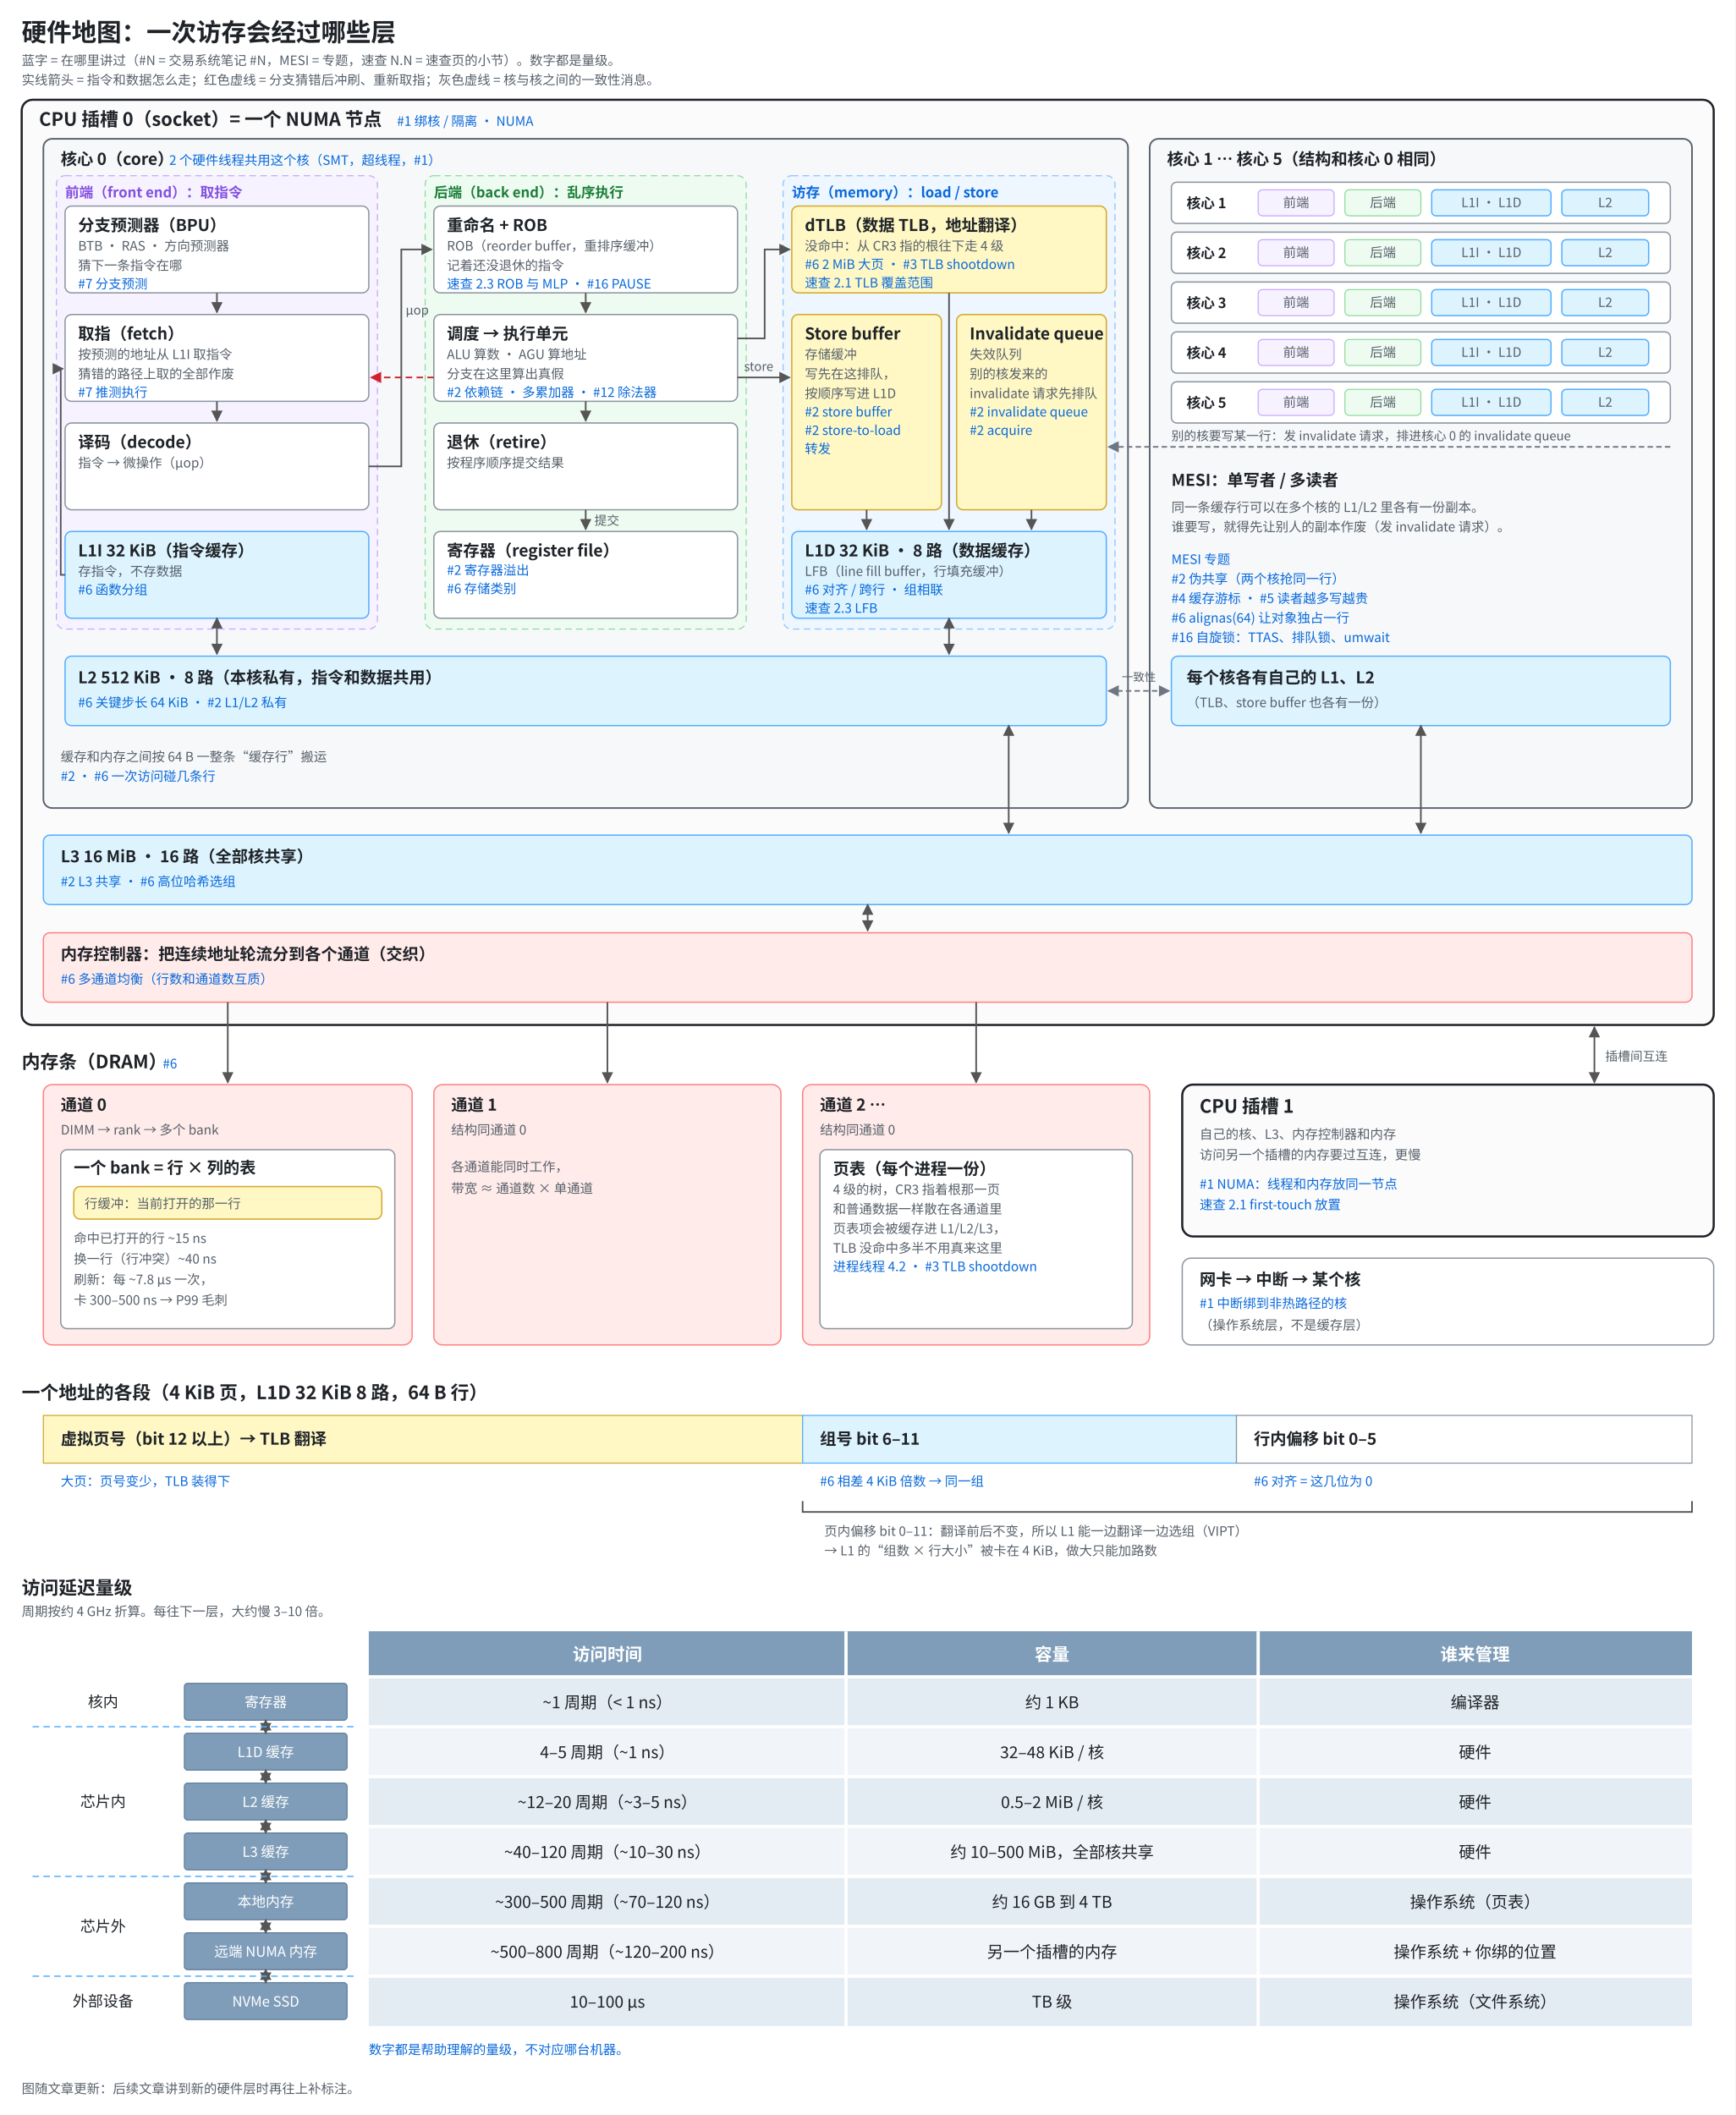
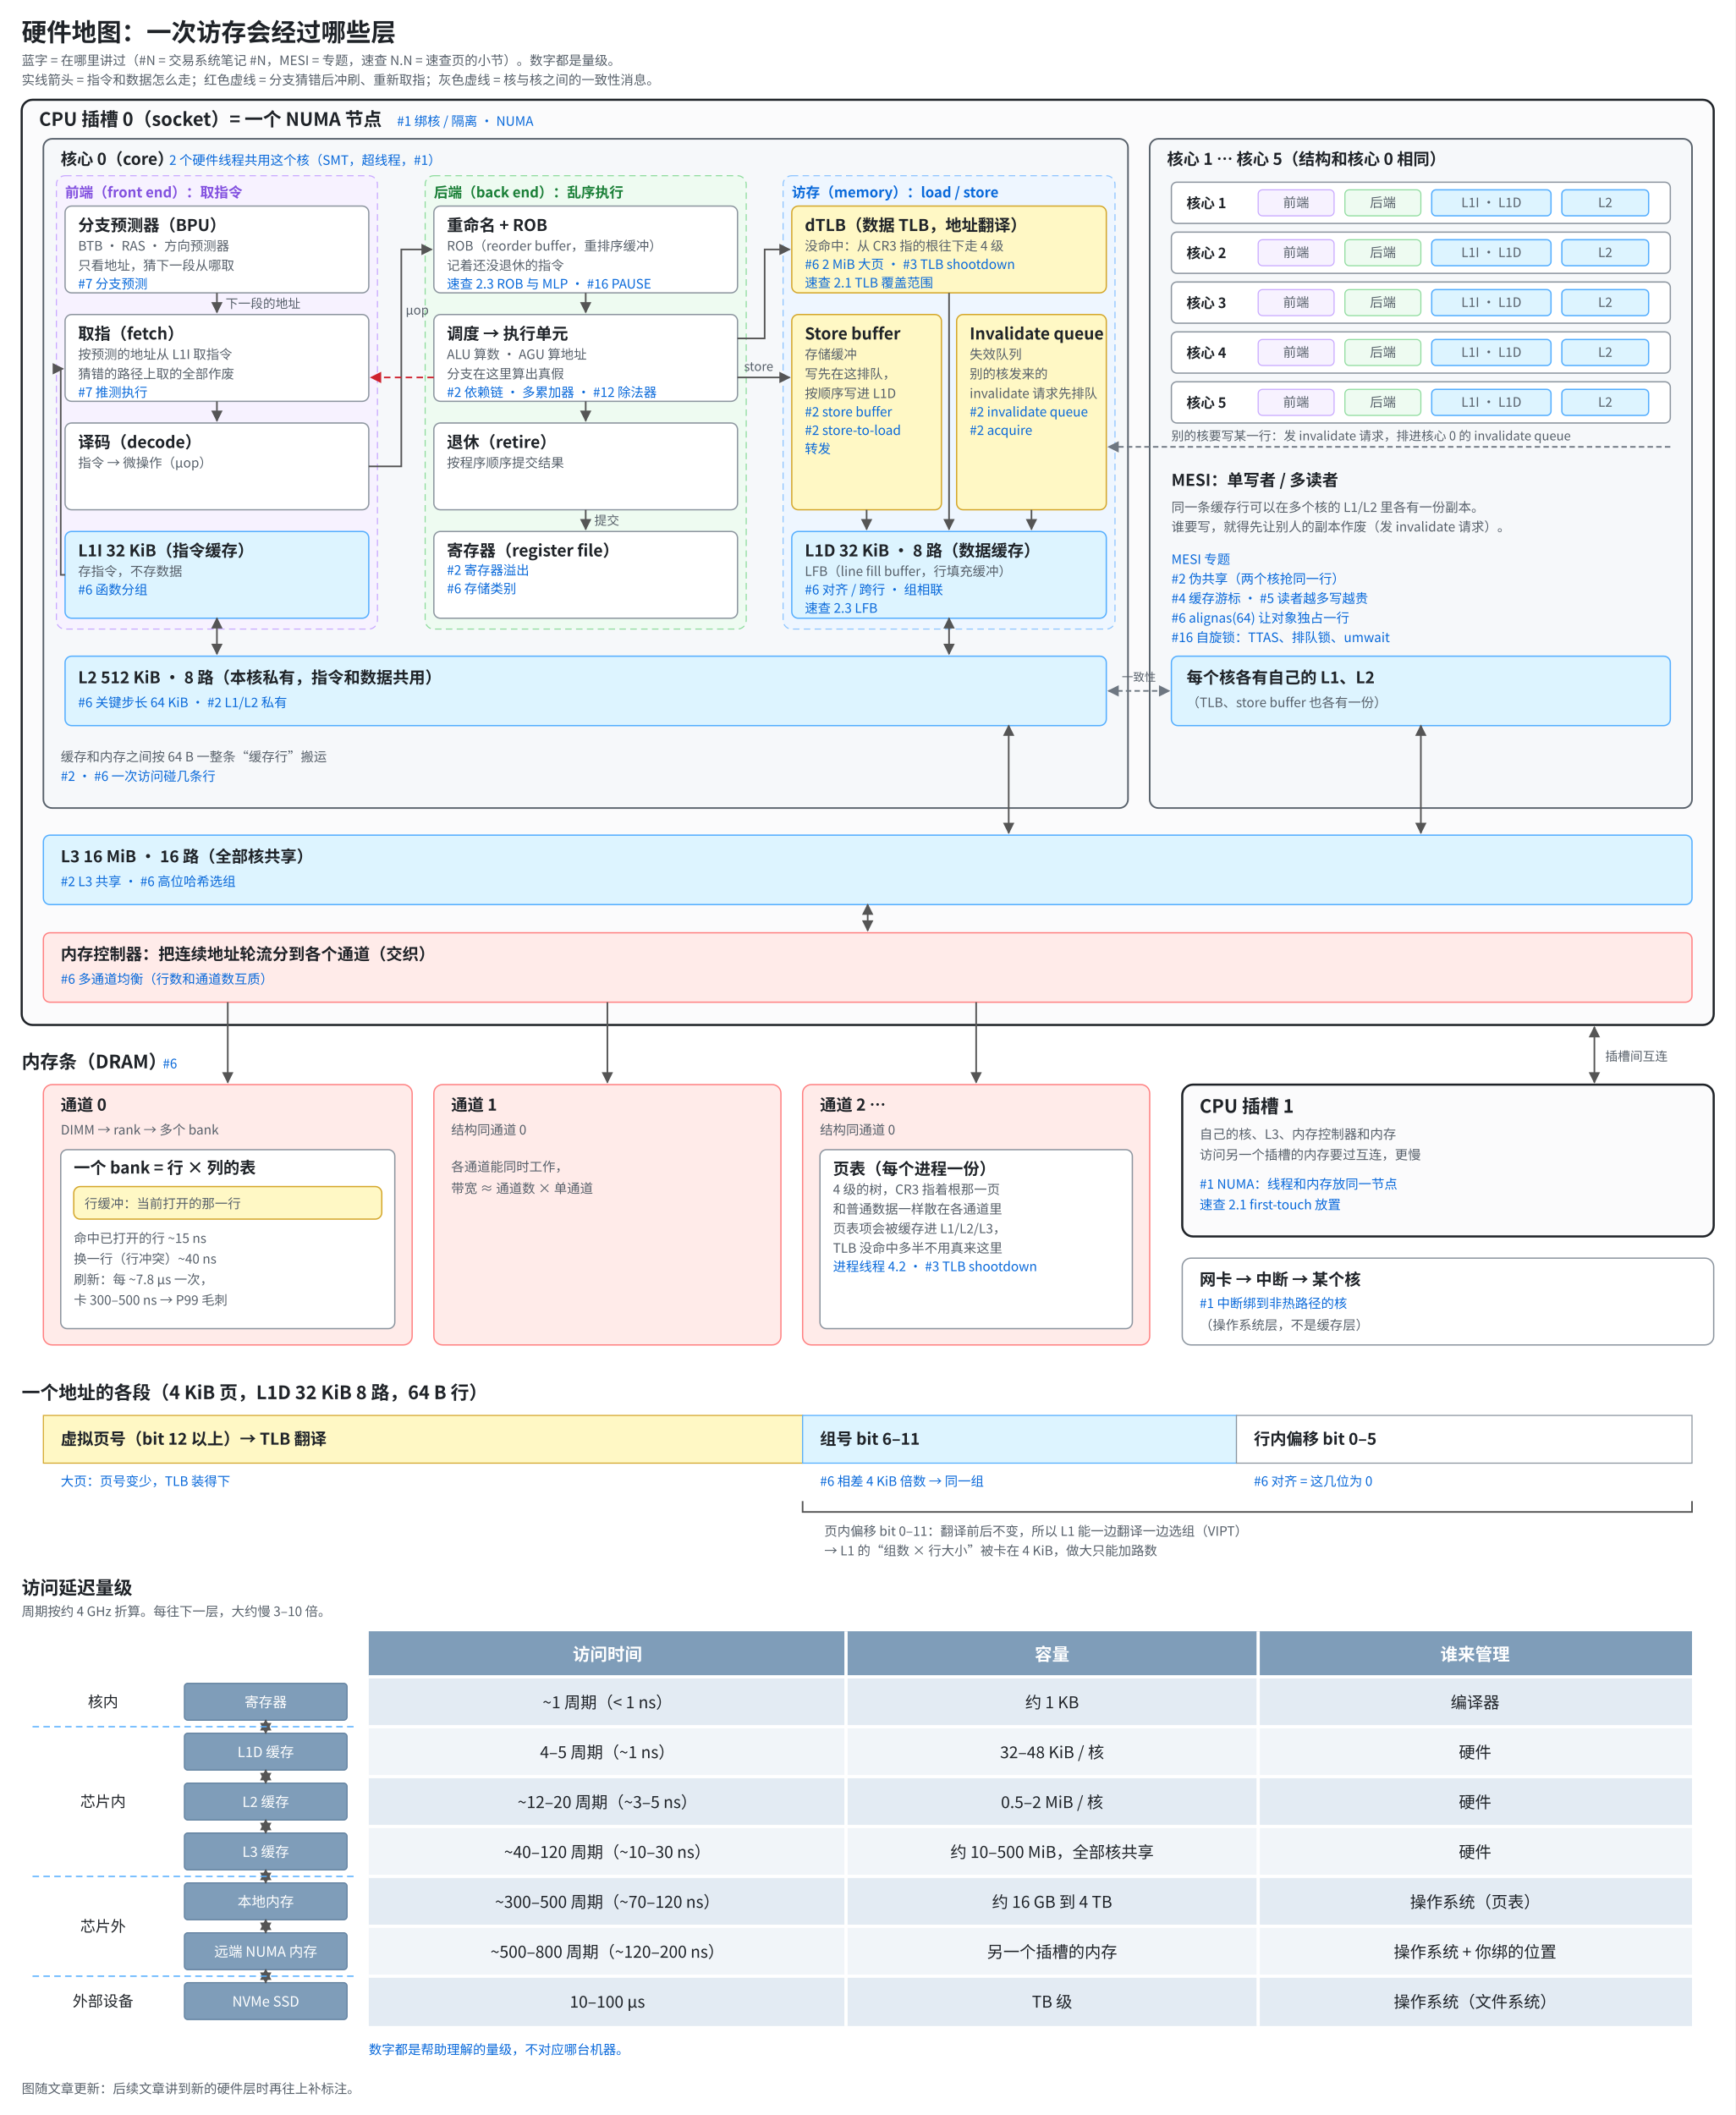
<svg xmlns="http://www.w3.org/2000/svg" viewBox="0 0 1600 1950" width="1600" height="1950" font-family="PingFang SC, Microsoft YaHei, Noto Sans CJK SC, sans-serif">
  <defs>
    <marker id="arr" viewBox="0 0 10 10" refX="9" refY="5" markerWidth="7" markerHeight="7" orient="auto-start-reverse">
      <path d="M0,0 L10,5 L0,10 z" fill="#555" />
    </marker>
    <marker id="arrR" viewBox="0 0 10 10" refX="9" refY="5" markerWidth="7" markerHeight="7" orient="auto-start-reverse">
      <path d="M0,0 L10,5 L0,10 z" fill="#cf222e" />
    </marker>
    <marker id="arrG" viewBox="0 0 10 10" refX="9" refY="5" markerWidth="7" markerHeight="7" orient="auto-start-reverse">
      <path d="M0,0 L10,5 L0,10 z" fill="#6e7781" />
    </marker>
    <style>
      .t  { font-size: 15px; font-weight: 600; fill: #1f2328; }
      .s  { font-size: 12px; fill: #57606a; }
      .h  { font-size: 17px; font-weight: 700; fill: #1f2328; }
      .tag{ font-size: 12px; fill: #0969da; }
      .lab{ font-size: 11.5px; fill: #57606a; }
      .lane-h { font-size: 13px; font-weight: 700; }
      .box   { fill: #ffffff; stroke: #8c959f; stroke-width: 1.2; }
      .core  { fill: #f6f8fa; stroke: #57606a; stroke-width: 1.5; }
      .sock  { fill: #fbfbfc; stroke: #1f2328; stroke-width: 2; }
      .cache { fill: #ddf4ff; stroke: #54aeff; stroke-width: 1.2; }
      .buf   { fill: #fff8c5; stroke: #d4a72c; stroke-width: 1.2; }
      .mem   { fill: #ffebe9; stroke: #ff8182; stroke-width: 1.2; }
      .line  { stroke: #555; stroke-width: 1.5; fill: none; }
      .flush { stroke: #cf222e; stroke-width: 1.5; fill: none; stroke-dasharray: 6 4; }
      .coh   { stroke: #6e7781; stroke-width: 1.5; fill: none; stroke-dasharray: 5 3; }
    </style>
  </defs>
  <rect x="0" y="0" width="1600" height="1950" fill="#ffffff" />
  <text x="20" y="38" class="h" style="font-size:23px">硬件地图：一次访存会经过哪些层</text>
  <text x="20" y="60" class="s">蓝字 = 在哪里讲过（#N = 交易系统笔记 #N，MESI = 专题，速查 N.N = 速查页的小节）。数字都是量级。</text>
  <text x="20" y="78" class="s">实线箭头 = 指令和数据怎么走；红色虚线 = 分支猜错后冲刷、重新取指；灰色虚线 = 核与核之间的一致性消息。</text>
  <rect x="20" y="92" width="1560" height="853" rx="10" class="sock" />
  <text x="36" y="116" class="h">CPU 插槽 0（socket）= 一个 NUMA 节点</text>
  <text x="366" y="116" class="tag">#1 绑核 / 隔离 · NUMA</text>
  <rect x="40" y="128" width="1000" height="617" rx="8" class="core" />
  <text x="56" y="152" class="t">核心 0（core）</text>
  <text x="156" y="152" class="tag">2 个硬件线程共用这个核（SMT，超线程，#1）</text>
  <rect x="52" y="162" width="296" height="418" rx="8" fill="#f7f2ff" stroke="#c8a8ff" stroke-dasharray="6 4" />
  <text x="60" y="182" class="lane-h" style="fill:#8250df">前端（front end）：取指令</text>
  <rect x="392" y="162" width="296" height="418" rx="8" fill="#eefbf1" stroke="#8ddb9c" stroke-dasharray="6 4" />
  <text x="400" y="182" class="lane-h" style="fill:#1a7f37">后端（back end）：乱序执行</text>
  <rect x="722" y="162" width="306" height="418" rx="8" fill="#eef6ff" stroke="#8cc4ff" stroke-dasharray="6 4" />
  <text x="730" y="182" class="lane-h" style="fill:#0969da">访存（memory）：load / store</text>
  <rect x="60" y="190" width="280" height="80" rx="6" class="box" />
  <text x="72" y="213" class="t">分支预测器（BPU）</text>
  <text x="72" y="231" class="s">BTB · RAS · 方向预测器</text>
-   <text x="72" y="249" class="s">猜下一条指令在哪</text>
+   <text x="72" y="249" class="s">只看地址，猜下一段从哪取</text>
  <text x="72" y="266" class="tag">#7 分支预测</text>
  <rect x="60" y="290" width="280" height="80" rx="6" class="box" />
  <text x="72" y="313" class="t">取指（fetch）</text>
  <text x="72" y="331" class="s">按预测的地址从 L1I 取指令</text>
  <text x="72" y="349" class="s">猜错的路径上取的全部作废</text>
  <text x="72" y="366" class="tag">#7 推测执行</text>
  <rect x="60" y="390" width="280" height="80" rx="6" class="box" />
  <text x="72" y="413" class="t">译码（decode）</text>
  <text x="72" y="431" class="s">指令 → 微操作（µop）</text>
  <rect x="60" y="490" width="280" height="80" rx="6" class="cache" />
  <text x="72" y="513" class="t">L1I 32 KiB（指令缓存）</text>
  <text x="72" y="531" class="s">存指令，不存数据</text>
  <text x="72" y="548" class="tag">#6 函数分组</text>
  <rect x="400" y="190" width="280" height="80" rx="6" class="box" />
  <text x="412" y="213" class="t">重命名 + ROB</text>
  <text x="412" y="231" class="s">ROB（reorder buffer，重排序缓冲）</text>
  <text x="412" y="249" class="s">记着还没退休的指令</text>
  <text x="412" y="266" class="tag">速查 2.3 ROB 与 MLP · #16 PAUSE</text>
  <rect x="400" y="290" width="280" height="80" rx="6" class="box" />
  <text x="412" y="313" class="t">调度 → 执行单元</text>
  <text x="412" y="331" class="s">ALU 算数 · AGU 算地址</text>
  <text x="412" y="349" class="s">分支在这里算出真假</text>
  <text x="412" y="366" class="tag">#2 依赖链 · 多累加器 · #12 除法器</text>
  <rect x="400" y="390" width="280" height="80" rx="6" class="box" />
  <text x="412" y="413" class="t">退休（retire）</text>
  <text x="412" y="431" class="s">按程序顺序提交结果</text>
  <rect x="400" y="490" width="280" height="80" rx="6" class="box" />
  <text x="412" y="513" class="t">寄存器（register file）</text>
  <text x="412" y="530" class="tag">#2 寄存器溢出</text>
  <text x="412" y="547" class="tag">#6 存储类别</text>
  <rect x="730" y="190" width="290" height="80" rx="6" class="buf" />
  <text x="742" y="213" class="t">dTLB（数据 TLB，地址翻译）</text>
  <text x="742" y="231" class="s">没命中：从 CR3 指的根往下走 4 级</text>
  <text x="742" y="248" class="tag">#6 2 MiB 大页 · #3 TLB shootdown</text>
  <text x="742" y="265" class="tag">速查 2.1 TLB 覆盖范围</text>
  <rect x="730" y="290" width="138" height="180" rx="6" class="buf" />
  <text x="742" y="313" class="t">Store buffer</text>
  <text x="742" y="331" class="s">存储缓冲</text>
  <text x="742" y="349" class="s">写先在这排队，</text>
  <text x="742" y="367" class="s">按顺序写进 L1D</text>
  <text x="742" y="384" class="tag">#2 store buffer</text>
  <text x="742" y="401" class="tag">#2 store-to-load</text>
  <text x="742" y="418" class="tag">转发</text>
  <rect x="882" y="290" width="138" height="180" rx="6" class="buf" />
  <text x="894" y="313" class="t">Invalidate queue</text>
  <text x="894" y="331" class="s">失效队列</text>
  <text x="894" y="349" class="s">别的核发来的</text>
  <text x="894" y="367" class="s">invalidate 请求先排队</text>
  <text x="894" y="384" class="tag">#2 invalidate queue</text>
  <text x="894" y="401" class="tag">#2 acquire</text>
  <rect x="730" y="490" width="290" height="80" rx="6" class="cache" />
  <text x="742" y="513" class="t">L1D 32 KiB · 8 路（数据缓存）</text>
  <text x="742" y="531" class="s">LFB（line fill buffer，行填充缓冲）</text>
  <text x="742" y="548" class="tag">#6 对齐 / 跨行 · 组相联</text>
  <text x="742" y="565" class="tag">速查 2.3 LFB</text>
  <rect x="60" y="605" width="960" height="64" rx="6" class="cache" />
  <text x="72" y="630" class="t">L2 512 KiB · 8 路（本核私有，指令和数据共用）</text>
  <text x="72" y="652" class="tag">#6 关键步长 64 KiB · #2 L1/L2 私有</text>
  <text x="56" y="702" class="s">缓存和内存之间按 64 B 一整条“缓存行”搬运</text>
  <text x="56" y="720" class="tag">#2 · #6 一次访问碰几条行</text>
  <path d="M200,270 L200,288" class="line" marker-end="url(#arr)" />
+   <text x="208" y="284" class="lab">下一段的地址</text>
  <path d="M200,370 L200,388" class="line" marker-end="url(#arr)" />
  <path d="M60,530 L56,530 L56,340 L58,340" class="line" marker-end="url(#arr)" />
  <path d="M340,430 L370,430 L370,230 L398,230" class="line" marker-end="url(#arr)" />
  <text x="374" y="290" class="lab">µop</text>
  <path d="M540,270 L540,288" class="line" marker-end="url(#arr)" />
  <path d="M540,370 L540,388" class="line" marker-end="url(#arr)" />
  <path d="M540,470 L540,488" class="line" marker-end="url(#arr)" />
  <text x="548" y="484" class="lab">提交</text>
  <path d="M400,348 L342,348" class="flush" marker-end="url(#arrR)" />
  <path d="M680,312 L705,312 L705,230 L728,230" class="line" marker-end="url(#arr)" />
  <path d="M680,348 L728,348" class="line" marker-end="url(#arr)" />
  <text x="686" y="342" class="lab">store</text>
  <path d="M875,270 L875,488" class="line" marker-end="url(#arr)" />
  <path d="M799,470 L799,488" class="line" marker-end="url(#arr)" />
  <path d="M951,470 L951,488" class="line" marker-end="url(#arr)" />
  <path d="M200,570 L200,603" class="line" marker-start="url(#arr)" marker-end="url(#arr)" />
  <path d="M875,570 L875,603" class="line" marker-start="url(#arr)" marker-end="url(#arr)" />
  <rect x="1060" y="128" width="500" height="617" rx="8" class="core" />
  <text x="1076" y="152" class="t">核心 1 … 核心 5（结构和核心 0 相同）</text>
  <rect x="1080" y="168" width="460" height="38" rx="5" class="box" />
  <text x="1094" y="192" class="t" style="font-size:13px">核心 1</text>
  <rect x="1160" y="175" width="70" height="24" rx="4" fill="#f7f2ff" stroke="#c8a8ff" />
  <text x="1195.0" y="191" class="s" text-anchor="middle">前端</text>
  <rect x="1240" y="175" width="70" height="24" rx="4" fill="#eefbf1" stroke="#8ddb9c" />
  <text x="1275.0" y="191" class="s" text-anchor="middle">后端</text>
  <rect x="1320" y="175" width="110" height="24" rx="4" class="cache" />
  <text x="1375.0" y="191" class="s" text-anchor="middle">L1I · L1D</text>
  <rect x="1440" y="175" width="80" height="24" rx="4" class="cache" />
  <text x="1480.0" y="191" class="s" text-anchor="middle">L2</text>
  <rect x="1080" y="214" width="460" height="38" rx="5" class="box" />
  <text x="1094" y="238" class="t" style="font-size:13px">核心 2</text>
  <rect x="1160" y="221" width="70" height="24" rx="4" fill="#f7f2ff" stroke="#c8a8ff" />
  <text x="1195.0" y="237" class="s" text-anchor="middle">前端</text>
  <rect x="1240" y="221" width="70" height="24" rx="4" fill="#eefbf1" stroke="#8ddb9c" />
  <text x="1275.0" y="237" class="s" text-anchor="middle">后端</text>
  <rect x="1320" y="221" width="110" height="24" rx="4" class="cache" />
  <text x="1375.0" y="237" class="s" text-anchor="middle">L1I · L1D</text>
  <rect x="1440" y="221" width="80" height="24" rx="4" class="cache" />
  <text x="1480.0" y="237" class="s" text-anchor="middle">L2</text>
  <rect x="1080" y="260" width="460" height="38" rx="5" class="box" />
  <text x="1094" y="284" class="t" style="font-size:13px">核心 3</text>
  <rect x="1160" y="267" width="70" height="24" rx="4" fill="#f7f2ff" stroke="#c8a8ff" />
  <text x="1195.0" y="283" class="s" text-anchor="middle">前端</text>
  <rect x="1240" y="267" width="70" height="24" rx="4" fill="#eefbf1" stroke="#8ddb9c" />
  <text x="1275.0" y="283" class="s" text-anchor="middle">后端</text>
  <rect x="1320" y="267" width="110" height="24" rx="4" class="cache" />
  <text x="1375.0" y="283" class="s" text-anchor="middle">L1I · L1D</text>
  <rect x="1440" y="267" width="80" height="24" rx="4" class="cache" />
  <text x="1480.0" y="283" class="s" text-anchor="middle">L2</text>
  <rect x="1080" y="306" width="460" height="38" rx="5" class="box" />
  <text x="1094" y="330" class="t" style="font-size:13px">核心 4</text>
  <rect x="1160" y="313" width="70" height="24" rx="4" fill="#f7f2ff" stroke="#c8a8ff" />
  <text x="1195.0" y="329" class="s" text-anchor="middle">前端</text>
  <rect x="1240" y="313" width="70" height="24" rx="4" fill="#eefbf1" stroke="#8ddb9c" />
  <text x="1275.0" y="329" class="s" text-anchor="middle">后端</text>
  <rect x="1320" y="313" width="110" height="24" rx="4" class="cache" />
  <text x="1375.0" y="329" class="s" text-anchor="middle">L1I · L1D</text>
  <rect x="1440" y="313" width="80" height="24" rx="4" class="cache" />
  <text x="1480.0" y="329" class="s" text-anchor="middle">L2</text>
  <rect x="1080" y="352" width="460" height="38" rx="5" class="box" />
  <text x="1094" y="376" class="t" style="font-size:13px">核心 5</text>
  <rect x="1160" y="359" width="70" height="24" rx="4" fill="#f7f2ff" stroke="#c8a8ff" />
  <text x="1195.0" y="375" class="s" text-anchor="middle">前端</text>
  <rect x="1240" y="359" width="70" height="24" rx="4" fill="#eefbf1" stroke="#8ddb9c" />
  <text x="1275.0" y="375" class="s" text-anchor="middle">后端</text>
  <rect x="1320" y="359" width="110" height="24" rx="4" class="cache" />
  <text x="1375.0" y="375" class="s" text-anchor="middle">L1I · L1D</text>
  <rect x="1440" y="359" width="80" height="24" rx="4" class="cache" />
  <text x="1480.0" y="375" class="s" text-anchor="middle">L2</text>
  <text x="1080" y="448" class="t">MESI：单写者 / 多读者</text>
  <text x="1080" y="472" class="s">同一条缓存行可以在多个核的 L1/L2 里各有一份副本。</text>
  <text x="1080" y="490" class="s">谁要写，就得先让别人的副本作废（发 invalidate 请求）。</text>
  <text x="1080" y="520" class="tag">MESI 专题</text>
  <text x="1080" y="538" class="tag">#2 伪共享（两个核抢同一行）</text>
  <text x="1080" y="556" class="tag">#4 缓存游标 · #5 读者越多写越贵</text>
  <text x="1080" y="574" class="tag">#6 alignas(64) 让对象独占一行</text>
  <text x="1080" y="592" class="tag">#16 自旋锁：TTAS、排队锁、umwait</text>
  <rect x="1080" y="605" width="460" height="64" rx="6" class="cache" />
  <text x="1094" y="630" class="t">每个核各有自己的 L1、L2</text>
  <text x="1094" y="652" class="s">（TLB、store buffer 也各有一份）</text>
  <path d="M1540,412 L1022,412" class="coh" marker-end="url(#arrG)" />
  <text x="1080" y="406" class="lab">别的核要写某一行：发 invalidate 请求，排进核心 0 的 invalidate queue</text>
  <path d="M1022,637 L1078,637" class="coh" marker-start="url(#arrG)" marker-end="url(#arrG)" />
  <text x="1050.0" y="628" class="lab" text-anchor="middle" style="font-size:10.5px">一致性</text>
  <rect x="40" y="770" width="1520" height="64" rx="6" class="cache" />
  <text x="56" y="795" class="t">L3 16 MiB · 16 路（全部核共享）</text>
  <text x="56" y="817" class="tag">#2 L3 共享 · #6 高位哈希选组</text>
  <path d="M930,669 L930,768" class="line" marker-start="url(#arr)" marker-end="url(#arr)" />
  <path d="M1310,669 L1310,768" class="line" marker-start="url(#arr)" marker-end="url(#arr)" />
  <rect x="40" y="860" width="1520" height="64" rx="6" class="mem" />
  <text x="56" y="885" class="t">内存控制器：把连续地址轮流分到各个通道（交织）</text>
  <text x="56" y="907" class="tag">#6 多通道均衡（行数和通道数互质）</text>
  <path d="M800,834 L800,858" class="line" marker-start="url(#arr)" marker-end="url(#arr)" />
  <text x="20" y="985" class="h">内存条（DRAM）</text>
  <text x="150" y="985" class="tag">#6</text>
  <path d="M210,924 L210,998" class="line" marker-end="url(#arr)" />
  <path d="M560,924 L560,998" class="line" marker-end="url(#arr)" />
  <path d="M900,924 L900,998" class="line" marker-end="url(#arr)" />
  <rect x="40" y="1000" width="340" height="240" rx="8" class="mem" />
  <text x="56" y="1024" class="t">通道 0</text>
  <text x="56" y="1046" class="s">DIMM → rank → 多个 bank</text>
  <rect x="56" y="1060" width="308" height="165" rx="6" class="box" />
  <text x="68" y="1082" class="t">一个 bank = 行 × 列的表</text>
  <rect x="68" y="1094" width="284" height="30" rx="6" class="buf" />
  <text x="78" y="1114" class="s">行缓冲：当前打开的那一行</text>
  <text x="68" y="1146" class="s">命中已打开的行 ~15 ns</text>
  <text x="68" y="1165" class="s">换一行（行冲突）~40 ns</text>
  <text x="68" y="1184" class="s">刷新：每 ~7.8 µs 一次，</text>
  <text x="68" y="1203" class="s">卡 300–500 ns → P99 毛刺</text>
  <rect x="400" y="1000" width="320" height="240" rx="8" class="mem" />
  <text x="416" y="1024" class="t">通道 1</text>
  <text x="416" y="1046" class="s">结构同通道 0</text>
  <text x="416" y="1080" class="s">各通道能同时工作，</text>
  <text x="416" y="1100" class="s">带宽 ≈ 通道数 × 单通道</text>
  <rect x="740" y="1000" width="320" height="240" rx="8" class="mem" />
  <text x="756" y="1024" class="t">通道 2 …</text>
  <text x="756" y="1046" class="s">结构同通道 0</text>
  <rect x="756" y="1060" width="288" height="165" rx="6" class="box" />
  <text x="768" y="1083" class="t">页表（每个进程一份）</text>
  <text x="768" y="1101" class="s">4 级的树，CR3 指着根那一页</text>
  <text x="768" y="1119" class="s">和普通数据一样散在各通道里</text>
  <text x="768" y="1137" class="s">页表项会被缓存进 L1/L2/L3，</text>
  <text x="768" y="1155" class="s">TLB 没命中多半不用真来这里</text>
  <text x="768" y="1172" class="tag">进程线程 4.2 · #3 TLB shootdown</text>
  <rect x="1090" y="1000" width="490" height="140" rx="10" class="sock" />
  <text x="1106" y="1026" class="h">CPU 插槽 1</text>
  <text x="1106" y="1050" class="s">自己的核、L3、内存控制器和内存</text>
  <text x="1106" y="1069" class="s">访问另一个插槽的内存要过互连，更慢</text>
  <text x="1106" y="1096" class="tag">#1 NUMA：线程和内存放同一节点</text>
  <text x="1106" y="1115" class="tag">速查 2.1 first-touch 放置</text>
  <path d="M1470,947 L1470,998" class="line" marker-start="url(#arr)" marker-end="url(#arr)" />
  <text x="1480" y="978" class="lab">插槽间互连</text>
  <rect x="1090" y="1160" width="490" height="80" rx="8" class="box" />
  <text x="1106" y="1185" class="t">网卡 → 中断 → 某个核</text>
  <text x="1106" y="1206" class="tag">#1 中断绑到非热路径的核</text>
  <text x="1106" y="1226" class="s">（操作系统层，不是缓存层）</text>
  <text x="20" y="1290" class="h">一个地址的各段（4 KiB 页，L1D 32 KiB 8 路，64 B 行）</text>
  <rect x="40" y="1305" width="700" height="44" fill="#fff8c5" stroke="#d4a72c" />
  <text x="56" y="1332" class="t">虚拟页号（bit 12 以上）→ TLB 翻译</text>
  <text x="56" y="1370" class="tag">大页：页号变少，TLB 装得下</text>
  <rect x="740" y="1305" width="400" height="44" fill="#ddf4ff" stroke="#54aeff" />
  <text x="756" y="1332" class="t">组号 bit 6–11</text>
  <text x="756" y="1370" class="tag">#6 相差 4 KiB 倍数 → 同一组</text>
  <rect x="1140" y="1305" width="420" height="44" fill="#ffffff" stroke="#8c959f" />
  <text x="1156" y="1332" class="t">行内偏移 bit 0–5</text>
  <text x="1156" y="1370" class="tag">#6 对齐 = 这几位为 0</text>
  <path d="M740,1384 L740,1394 L1560,1394 L1560,1384" class="line" />
  <text x="760" y="1416" class="s">页内偏移 bit 0–11：翻译前后不变，所以 L1 能一边翻译一边选组（VIPT）</text>
  <text x="760" y="1434" class="s">→ L1 的“组数 × 行大小”被卡在 4 KiB，做大只能加路数</text>
  <text x="20" y="1470" class="h">访问延迟量级</text>
  <text x="20" y="1490" class="s">周期按约 4 GHz 折算。每往下一层，大约慢 3–10 倍。</text>
  <rect x="340" y="1504" width="1220" height="42" fill="#7f9db9" />
  <text x="560.0" y="1531" class="t" text-anchor="middle" style="font-size:16px;font-weight:700;fill:#ffffff">访问时间</text>
  <text x="970.0" y="1531" class="t" text-anchor="middle" style="font-size:16px;font-weight:700;fill:#ffffff">容量</text>
  <text x="1360.0" y="1531" class="t" text-anchor="middle" style="font-size:16px;font-weight:700;fill:#ffffff">谁来管理</text>
  <rect x="340" y="1546" width="1220" height="46" fill="#e3ebf3" />
  <line x1="340" y1="1546" x2="1560" y2="1546" stroke="#ffffff" stroke-width="3" />
  <text x="560.0" y="1575" class="t" text-anchor="middle" style="font-size:15px;font-weight:400">~1 周期（&lt; 1 ns）</text>
  <text x="970.0" y="1575" class="t" text-anchor="middle" style="font-size:15px;font-weight:400">约 1 KB</text>
  <text x="1360.0" y="1575" class="t" text-anchor="middle" style="font-size:15px;font-weight:400">编译器</text>
  <rect x="170" y="1552" width="150" height="34" rx="3" fill="#7f9db9" stroke="#5d7d9c" />
  <text x="245" y="1574" class="t" text-anchor="middle" style="font-size:13px;font-weight:400;fill:#ffffff">寄存器</text>
  <rect x="340" y="1592" width="1220" height="46" fill="#f1f5f9" />
  <line x1="340" y1="1592" x2="1560" y2="1592" stroke="#ffffff" stroke-width="3" />
  <text x="560.0" y="1621" class="t" text-anchor="middle" style="font-size:15px;font-weight:400">4–5 周期（~1 ns）</text>
  <text x="970.0" y="1621" class="t" text-anchor="middle" style="font-size:15px;font-weight:400">32–48 KiB / 核</text>
  <text x="1360.0" y="1621" class="t" text-anchor="middle" style="font-size:15px;font-weight:400">硬件</text>
  <rect x="170" y="1598" width="150" height="34" rx="3" fill="#7f9db9" stroke="#5d7d9c" />
  <text x="245" y="1620" class="t" text-anchor="middle" style="font-size:13px;font-weight:400;fill:#ffffff">L1D 缓存</text>
  <path d="M245,1586 L245,1598" class="line" marker-start="url(#arr)" marker-end="url(#arr)" />
  <rect x="340" y="1638" width="1220" height="46" fill="#e3ebf3" />
  <line x1="340" y1="1638" x2="1560" y2="1638" stroke="#ffffff" stroke-width="3" />
  <text x="560.0" y="1667" class="t" text-anchor="middle" style="font-size:15px;font-weight:400">~12–20 周期（~3–5 ns）</text>
  <text x="970.0" y="1667" class="t" text-anchor="middle" style="font-size:15px;font-weight:400">0.5–2 MiB / 核</text>
  <text x="1360.0" y="1667" class="t" text-anchor="middle" style="font-size:15px;font-weight:400">硬件</text>
  <rect x="170" y="1644" width="150" height="34" rx="3" fill="#7f9db9" stroke="#5d7d9c" />
  <text x="245" y="1666" class="t" text-anchor="middle" style="font-size:13px;font-weight:400;fill:#ffffff">L2 缓存</text>
  <path d="M245,1632 L245,1644" class="line" marker-start="url(#arr)" marker-end="url(#arr)" />
  <rect x="340" y="1684" width="1220" height="46" fill="#f1f5f9" />
  <line x1="340" y1="1684" x2="1560" y2="1684" stroke="#ffffff" stroke-width="3" />
  <text x="560.0" y="1713" class="t" text-anchor="middle" style="font-size:15px;font-weight:400">~40–120 周期（~10–30 ns）</text>
  <text x="970.0" y="1713" class="t" text-anchor="middle" style="font-size:15px;font-weight:400">约 10–500 MiB，全部核共享</text>
  <text x="1360.0" y="1713" class="t" text-anchor="middle" style="font-size:15px;font-weight:400">硬件</text>
  <rect x="170" y="1690" width="150" height="34" rx="3" fill="#7f9db9" stroke="#5d7d9c" />
  <text x="245" y="1712" class="t" text-anchor="middle" style="font-size:13px;font-weight:400;fill:#ffffff">L3 缓存</text>
  <path d="M245,1678 L245,1690" class="line" marker-start="url(#arr)" marker-end="url(#arr)" />
  <rect x="340" y="1730" width="1220" height="46" fill="#e3ebf3" />
  <line x1="340" y1="1730" x2="1560" y2="1730" stroke="#ffffff" stroke-width="3" />
  <text x="560.0" y="1759" class="t" text-anchor="middle" style="font-size:15px;font-weight:400">~300–500 周期（~70–120 ns）</text>
  <text x="970.0" y="1759" class="t" text-anchor="middle" style="font-size:15px;font-weight:400">约 16 GB 到 4 TB</text>
  <text x="1360.0" y="1759" class="t" text-anchor="middle" style="font-size:15px;font-weight:400">操作系统（页表）</text>
  <rect x="170" y="1736" width="150" height="34" rx="3" fill="#7f9db9" stroke="#5d7d9c" />
  <text x="245" y="1758" class="t" text-anchor="middle" style="font-size:13px;font-weight:400;fill:#ffffff">本地内存</text>
  <path d="M245,1724 L245,1736" class="line" marker-start="url(#arr)" marker-end="url(#arr)" />
  <rect x="340" y="1776" width="1220" height="46" fill="#f1f5f9" />
  <line x1="340" y1="1776" x2="1560" y2="1776" stroke="#ffffff" stroke-width="3" />
  <text x="560.0" y="1805" class="t" text-anchor="middle" style="font-size:15px;font-weight:400">~500–800 周期（~120–200 ns）</text>
  <text x="970.0" y="1805" class="t" text-anchor="middle" style="font-size:15px;font-weight:400">另一个插槽的内存</text>
  <text x="1360.0" y="1805" class="t" text-anchor="middle" style="font-size:15px;font-weight:400">操作系统 + 你绑的位置</text>
  <rect x="170" y="1782" width="150" height="34" rx="3" fill="#7f9db9" stroke="#5d7d9c" />
  <text x="245" y="1804" class="t" text-anchor="middle" style="font-size:13px;font-weight:400;fill:#ffffff">远端 NUMA 内存</text>
  <path d="M245,1770 L245,1782" class="line" marker-start="url(#arr)" marker-end="url(#arr)" />
  <rect x="340" y="1822" width="1220" height="46" fill="#e3ebf3" />
  <line x1="340" y1="1822" x2="1560" y2="1822" stroke="#ffffff" stroke-width="3" />
  <text x="560.0" y="1851" class="t" text-anchor="middle" style="font-size:15px;font-weight:400">10–100 µs</text>
  <text x="970.0" y="1851" class="t" text-anchor="middle" style="font-size:15px;font-weight:400">TB 级</text>
  <text x="1360.0" y="1851" class="t" text-anchor="middle" style="font-size:15px;font-weight:400">操作系统（文件系统）</text>
  <rect x="170" y="1828" width="150" height="34" rx="3" fill="#7f9db9" stroke="#5d7d9c" />
  <text x="245" y="1850" class="t" text-anchor="middle" style="font-size:13px;font-weight:400;fill:#ffffff">NVMe SSD</text>
  <path d="M245,1816 L245,1828" class="line" marker-start="url(#arr)" marker-end="url(#arr)" />
  <line x1="780" y1="1504" x2="780" y2="1868" stroke="#ffffff" stroke-width="3" />
  <line x1="1160" y1="1504" x2="1160" y2="1868" stroke="#ffffff" stroke-width="3" />
  <text x="95" y="1574" class="t" text-anchor="middle" style="font-size:14px;font-weight:400">核内</text>
  <text x="95" y="1666.0" class="t" text-anchor="middle" style="font-size:14px;font-weight:400">芯片内</text>
  <text x="95" y="1781.0" class="t" text-anchor="middle" style="font-size:14px;font-weight:400">芯片外</text>
  <text x="95" y="1850" class="t" text-anchor="middle" style="font-size:14px;font-weight:400">外部设备</text>
  <line x1="30" y1="1592" x2="330" y2="1592" stroke="#54aeff" stroke-width="1.2" stroke-dasharray="6 4" />
  <line x1="30" y1="1730" x2="330" y2="1730" stroke="#54aeff" stroke-width="1.2" stroke-dasharray="6 4" />
  <line x1="30" y1="1822" x2="330" y2="1822" stroke="#54aeff" stroke-width="1.2" stroke-dasharray="6 4" />
  <text x="340" y="1894" class="tag">数字都是帮助理解的量级，不对应哪台机器。</text>
  <text x="20" y="1930" class="s">图随文章更新：后续文章讲到新的硬件层时再往上补标注。</text>
</svg>
